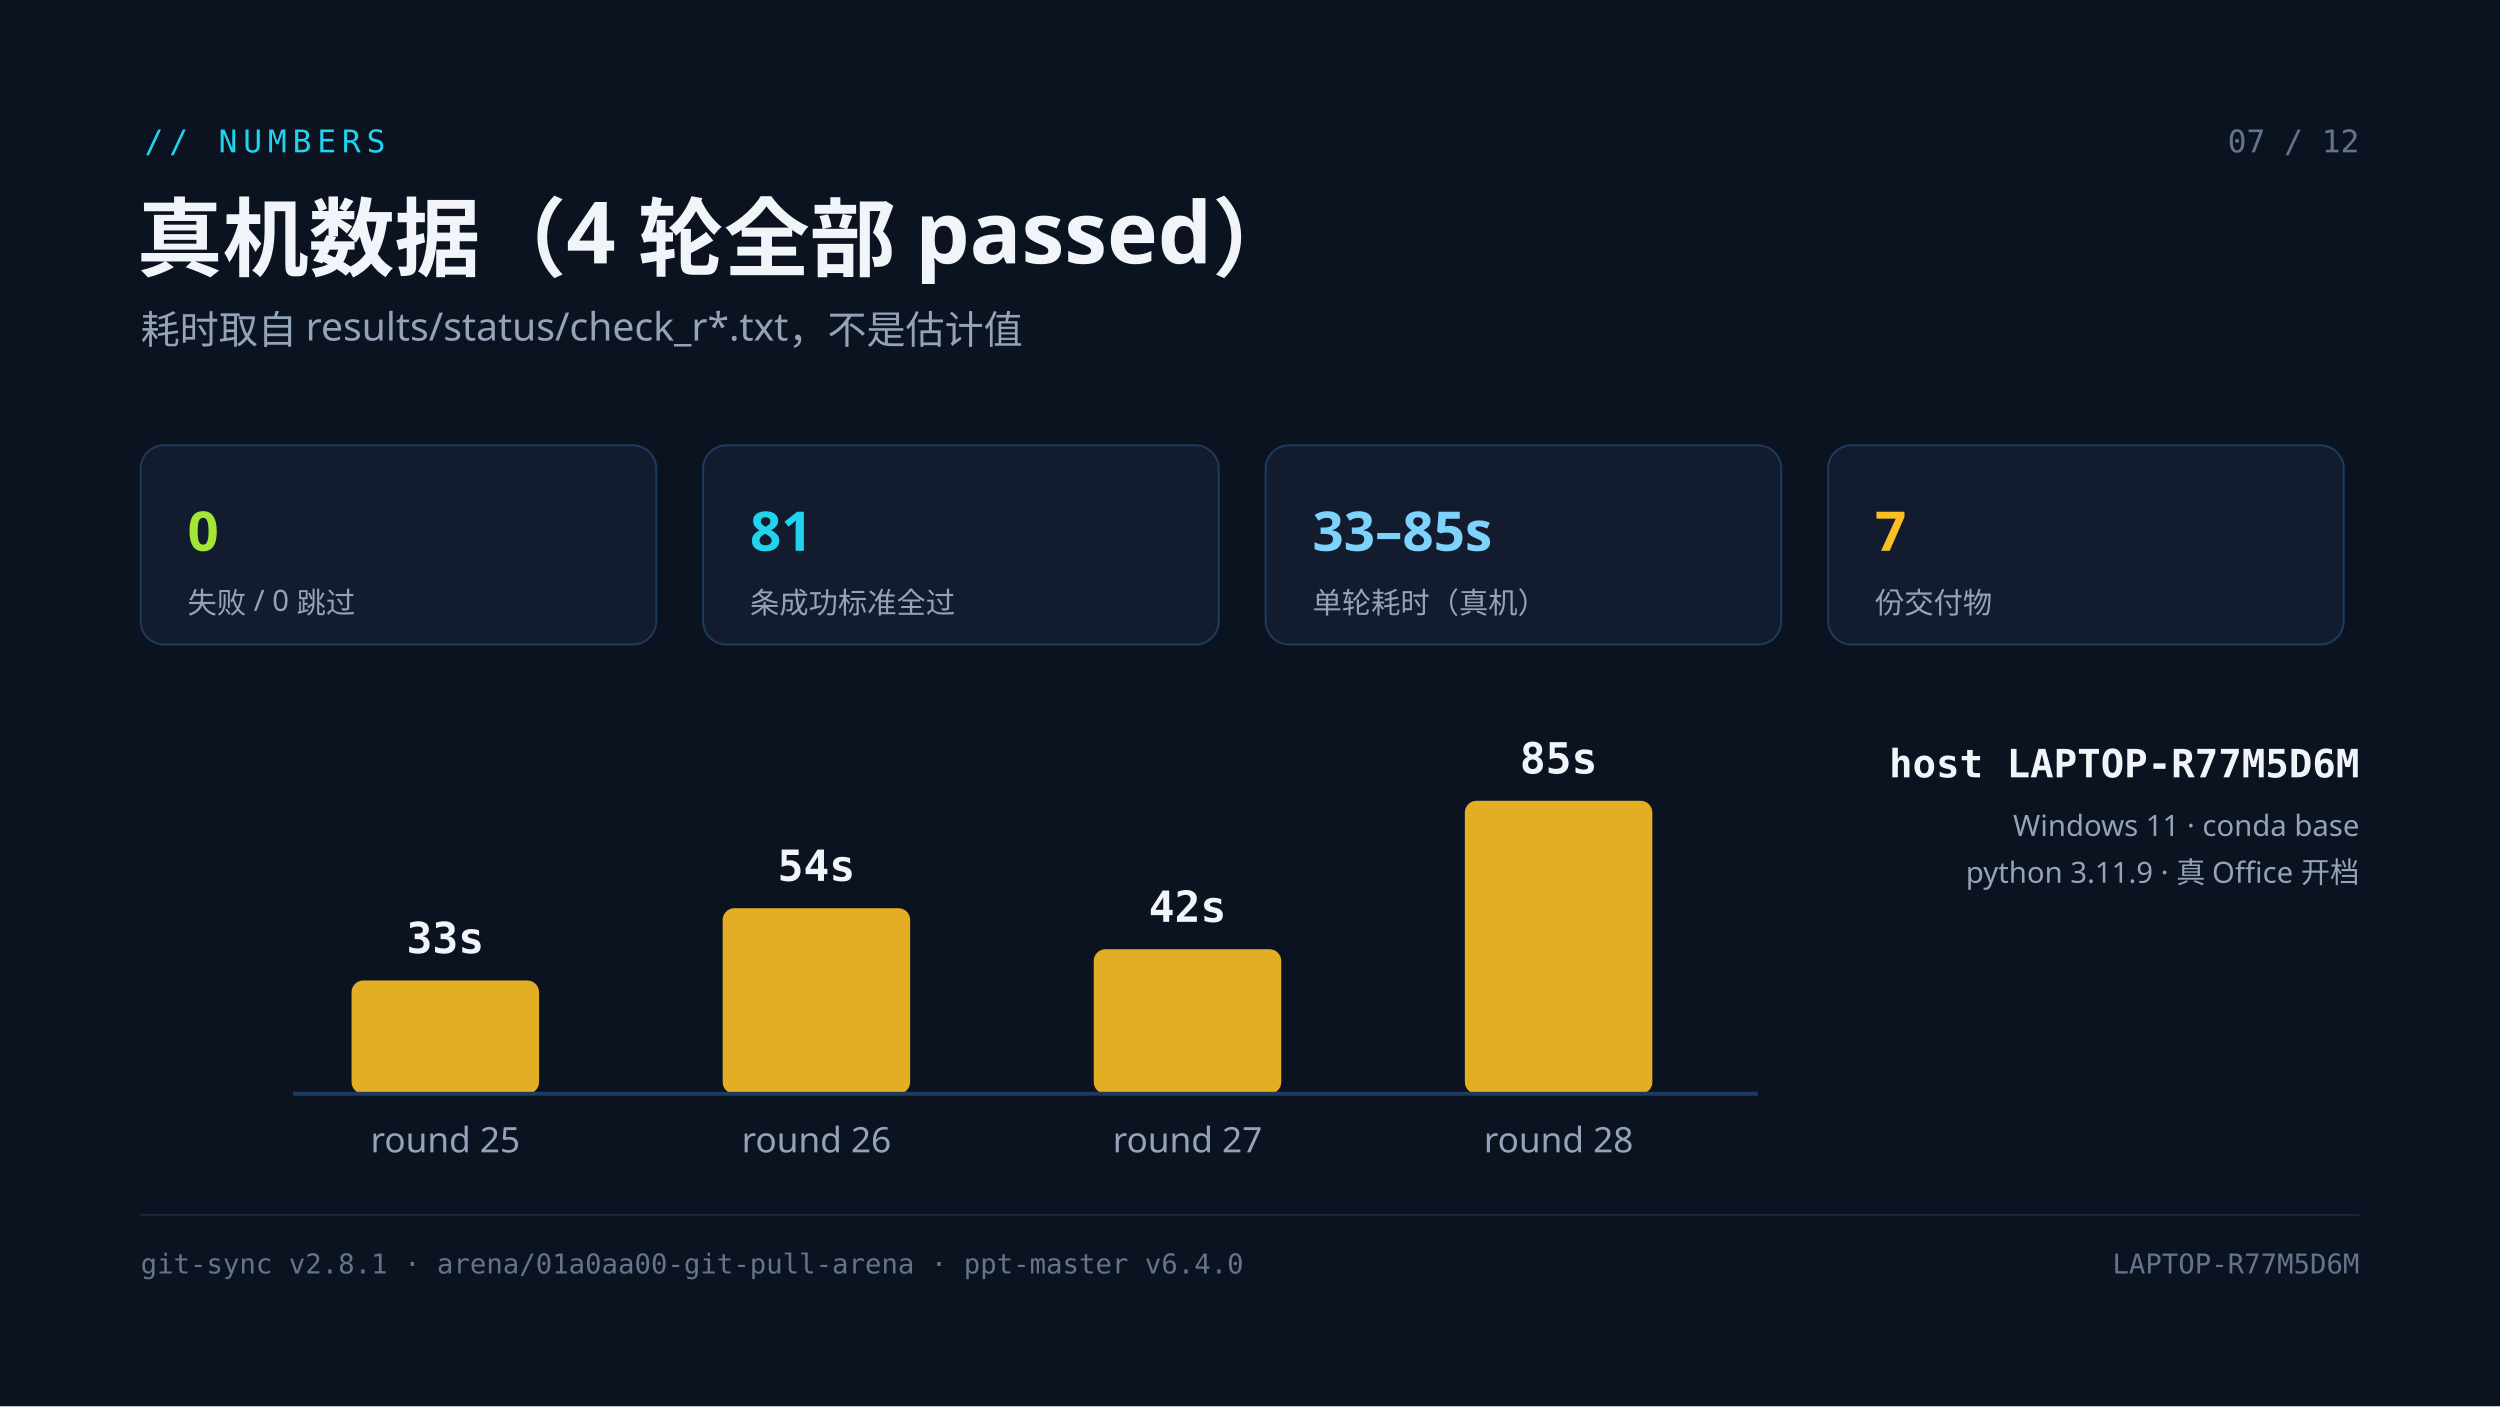
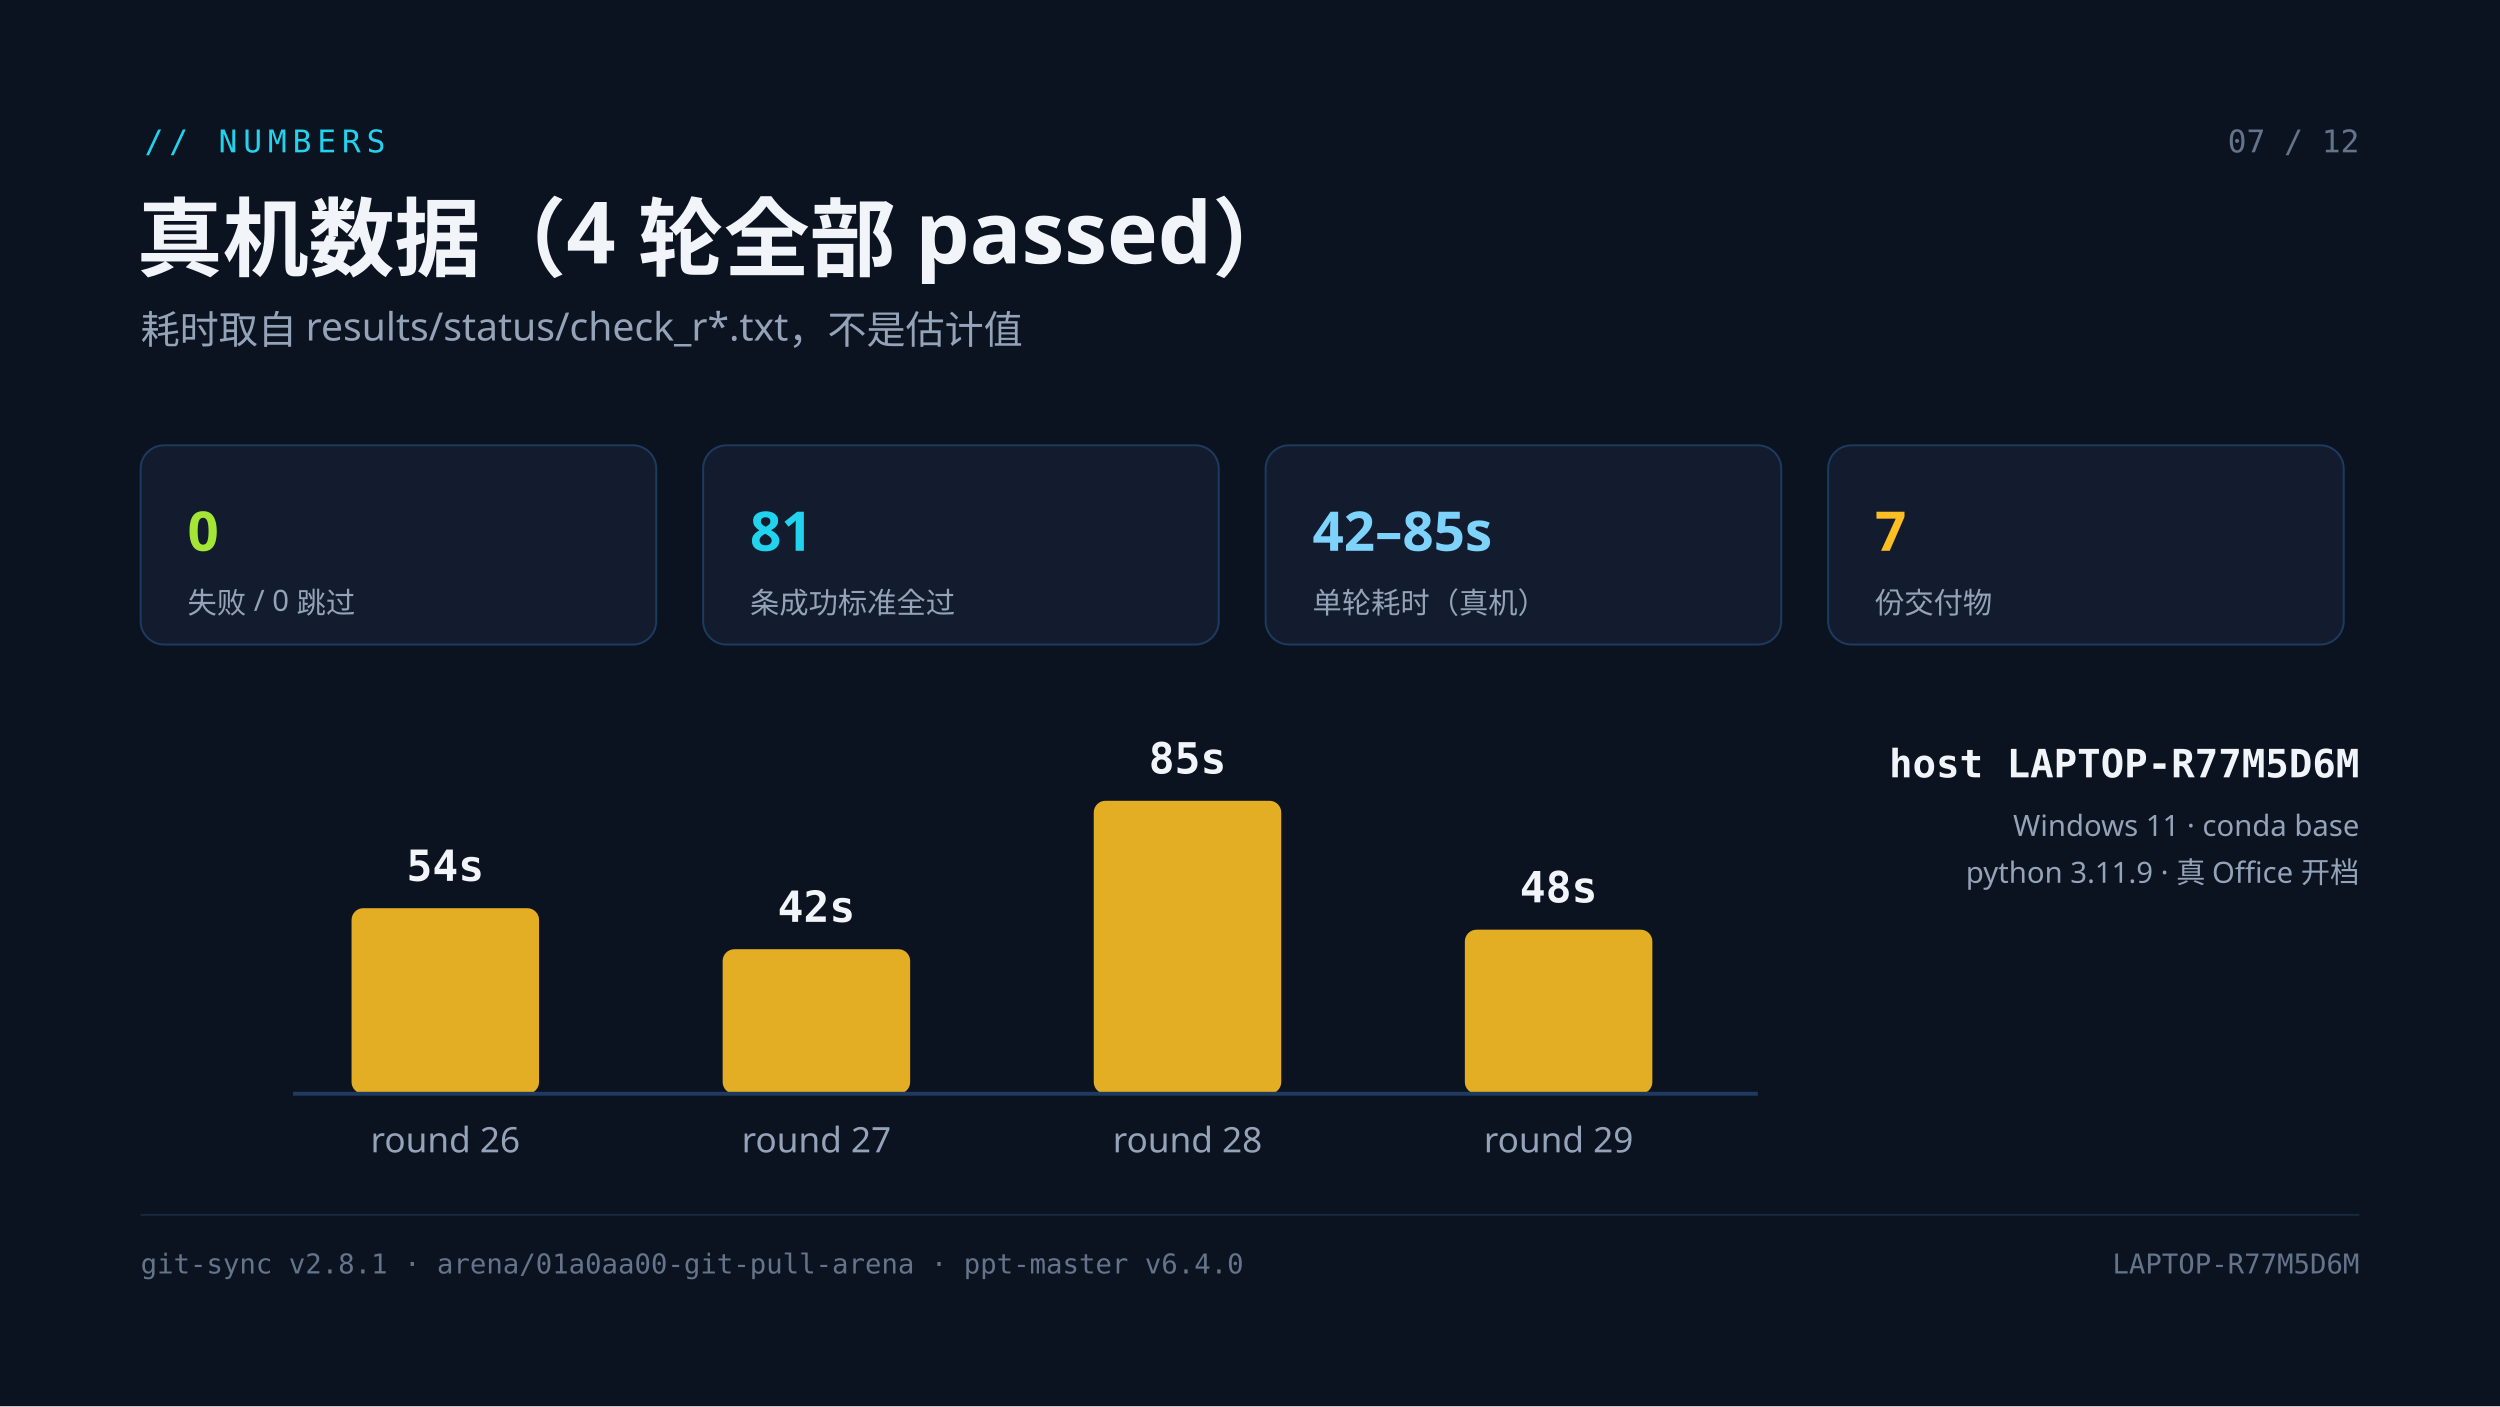
<svg xmlns="http://www.w3.org/2000/svg" viewBox="0 0 1280 720" lang="zh-CN" font-family="Microsoft YaHei, Segoe UI, sans-serif" data-pptx-page-role="content">
  <defs>
    <filter id="glow" x="-60%" y="-60%" width="220%" height="220%">
      <feGaussianBlur stdDeviation="7" result="b" />
      <feMerge>
        <feMergeNode in="b" />
        <feMergeNode in="SourceGraphic" />
      </feMerge>
    </filter>
  </defs>
  <rect x="0" y="0" width="1280" height="720" fill="#0B1220" id="bg" data-pptx-role="background" />
  <g id="page-title" data-pptx-bounds="70 44 1140 144">
    <text x="74" y="78" font-size="16" fill="#22D3EE" font-family="Consolas, monospace" letter-spacing="3">//  NUMBERS</text>
    <text x="70" y="138" font-size="44" fill="#F1F5F9" font-weight="700">真机数据（4 轮全部 passed）</text>
    <text x="72" y="176" font-size="20" fill="#94A3B8">耗时取自 results/status/check_r*.txt，不是估计值</text>
  </g>
  <text x="1208" y="78" font-size="16" fill="#64748B" id="page-number" data-pptx-role="page-number" font-family="Consolas, monospace" text-anchor="end">07 / 12</text>
  <line x1="72" y1="622" x2="1208" y2="622" stroke="#17293F" stroke-width="1" id="frame-rule" data-pptx-role="decoration" />
  <text x="72" y="652" font-size="14" fill="#64748B" id="footer-left" data-pptx-role="footer" font-family="Consolas, monospace">git-sync v2.8.1  ·  arena/01a0aa00-git-pull-arena  ·  ppt-master v6.4.0</text>
  <text x="1208" y="652" font-size="14" fill="#64748B" id="footer-right" data-pptx-role="footer" font-family="Consolas, monospace" text-anchor="end">LAPTOP-R77M5D6M</text>
  <g id="kpi-1" data-pptx-bounds="72 228 264 102">
    <rect x="72" y="228" width="264" height="102" fill="#121C2E" stroke="#1E3A5F" stroke-width="1" rx="12" />
    <text x="96" y="282" font-size="28" fill="#A3E635" font-weight="700">0</text>
    <text x="96" y="314" font-size="15" fill="#94A3B8">失败 / 0 跳过</text>
  </g>
  <g id="kpi-2" data-pptx-bounds="360 228 264 102">
    <rect x="360" y="228" width="264" height="102" fill="#121C2E" stroke="#1E3A5F" stroke-width="1" rx="12" />
    <text x="384" y="282" font-size="28" fill="#22D3EE" font-weight="700">81</text>
    <text x="384" y="314" font-size="15" fill="#94A3B8">条成功标准全过</text>
  </g>
  <g id="kpi-3" data-pptx-bounds="648 228 264 102">
    <rect x="648" y="228" width="264" height="102" fill="#121C2E" stroke="#1E3A5F" stroke-width="1" rx="12" />
-     <text x="672" y="282" font-size="28" fill="#7DD3FC" font-weight="700">33–85s</text>
+     <text x="672" y="282" font-size="28" fill="#7DD3FC" font-weight="700">42–85s</text>
    <text x="672" y="314" font-size="15" fill="#94A3B8">单轮耗时（真机）</text>
  </g>
  <g id="kpi-4" data-pptx-bounds="936 228 264 102">
    <rect x="936" y="228" width="264" height="102" fill="#121C2E" stroke="#1E3A5F" stroke-width="1" rx="12" />
    <text x="960" y="282" font-size="28" fill="#FBBF24" font-weight="700">7</text>
    <text x="960" y="314" font-size="15" fill="#94A3B8">份交付物</text>
  </g>
-   <g id="bar-1" data-pptx-bounds="152 466 152 134">
-     <rect x="180" y="502" width="96" height="58" fill="#FBBF24" rx="6" opacity="0.9" />
-     <text x="228" y="488" font-size="22" fill="#F1F5F9" font-family="Consolas, monospace" font-weight="700" text-anchor="middle">33s</text>
-     <text x="228" y="590" font-size="18" fill="#94A3B8" text-anchor="middle">round 25</text>
+   <g id="bar-1" data-pptx-bounds="152 429 152 171">
+     <rect x="180" y="465" width="96" height="95" fill="#FBBF24" rx="6" opacity="0.9" />
+     <text x="228" y="451" font-size="22" fill="#F1F5F9" font-family="Consolas, monospace" font-weight="700" text-anchor="middle">54s</text>
+     <text x="228" y="590" font-size="18" fill="#94A3B8" text-anchor="middle">round 26</text>
  </g>
-   <g id="bar-2" data-pptx-bounds="342 429 152 171">
-     <rect x="370" y="465" width="96" height="95" fill="#FBBF24" rx="6" opacity="0.9" />
-     <text x="418" y="451" font-size="22" fill="#F1F5F9" font-family="Consolas, monospace" font-weight="700" text-anchor="middle">54s</text>
-     <text x="418" y="590" font-size="18" fill="#94A3B8" text-anchor="middle">round 26</text>
+   <g id="bar-2" data-pptx-bounds="342 450 152 150">
+     <rect x="370" y="486" width="96" height="74" fill="#FBBF24" rx="6" opacity="0.9" />
+     <text x="418" y="472" font-size="22" fill="#F1F5F9" font-family="Consolas, monospace" font-weight="700" text-anchor="middle">42s</text>
+     <text x="418" y="590" font-size="18" fill="#94A3B8" text-anchor="middle">round 27</text>
  </g>
-   <g id="bar-3" data-pptx-bounds="532 450 152 150">
-     <rect x="560" y="486" width="96" height="74" fill="#FBBF24" rx="6" opacity="0.9" />
-     <text x="608" y="472" font-size="22" fill="#F1F5F9" font-family="Consolas, monospace" font-weight="700" text-anchor="middle">42s</text>
-     <text x="608" y="590" font-size="18" fill="#94A3B8" text-anchor="middle">round 27</text>
+   <g id="bar-3" data-pptx-bounds="532 374 152 226">
+     <rect x="560" y="410" width="96" height="150" fill="#FBBF24" rx="6" opacity="0.9" />
+     <text x="608" y="396" font-size="22" fill="#F1F5F9" font-family="Consolas, monospace" font-weight="700" text-anchor="middle">85s</text>
+     <text x="608" y="590" font-size="18" fill="#94A3B8" text-anchor="middle">round 28</text>
  </g>
-   <g id="bar-4" data-pptx-bounds="722 374 152 226">
-     <rect x="750" y="410" width="96" height="150" fill="#FBBF24" rx="6" opacity="0.9" />
-     <text x="798" y="396" font-size="22" fill="#F1F5F9" font-family="Consolas, monospace" font-weight="700" text-anchor="middle">85s</text>
-     <text x="798" y="590" font-size="18" fill="#94A3B8" text-anchor="middle">round 28</text>
+   <g id="bar-4" data-pptx-bounds="722 440 152 160">
+     <rect x="750" y="476" width="96" height="84" fill="#FBBF24" rx="6" opacity="0.9" />
+     <text x="798" y="462" font-size="22" fill="#F1F5F9" font-family="Consolas, monospace" font-weight="700" text-anchor="middle">48s</text>
+     <text x="798" y="590" font-size="18" fill="#94A3B8" text-anchor="middle">round 29</text>
  </g>
  <line x1="150" y1="560" x2="900" y2="560" stroke="#1E3A5F" stroke-width="2" id="axis" data-pptx-role="decoration" />
  <g id="numbers-host" data-pptx-bounds="900 360 308 112" text-anchor="end">
    <text x="1208" y="398" font-size="20" fill="#F1F5F9" font-family="Consolas, monospace" font-weight="700">host LAPTOP-R77M5D6M</text>
    <text x="1208" y="428" font-size="15" fill="#94A3B8">Windows 11 · conda base</text>
    <text x="1208" y="452" font-size="15" fill="#94A3B8">python 3.11.9 · 真 Office 开档</text>
  </g>
</svg>
